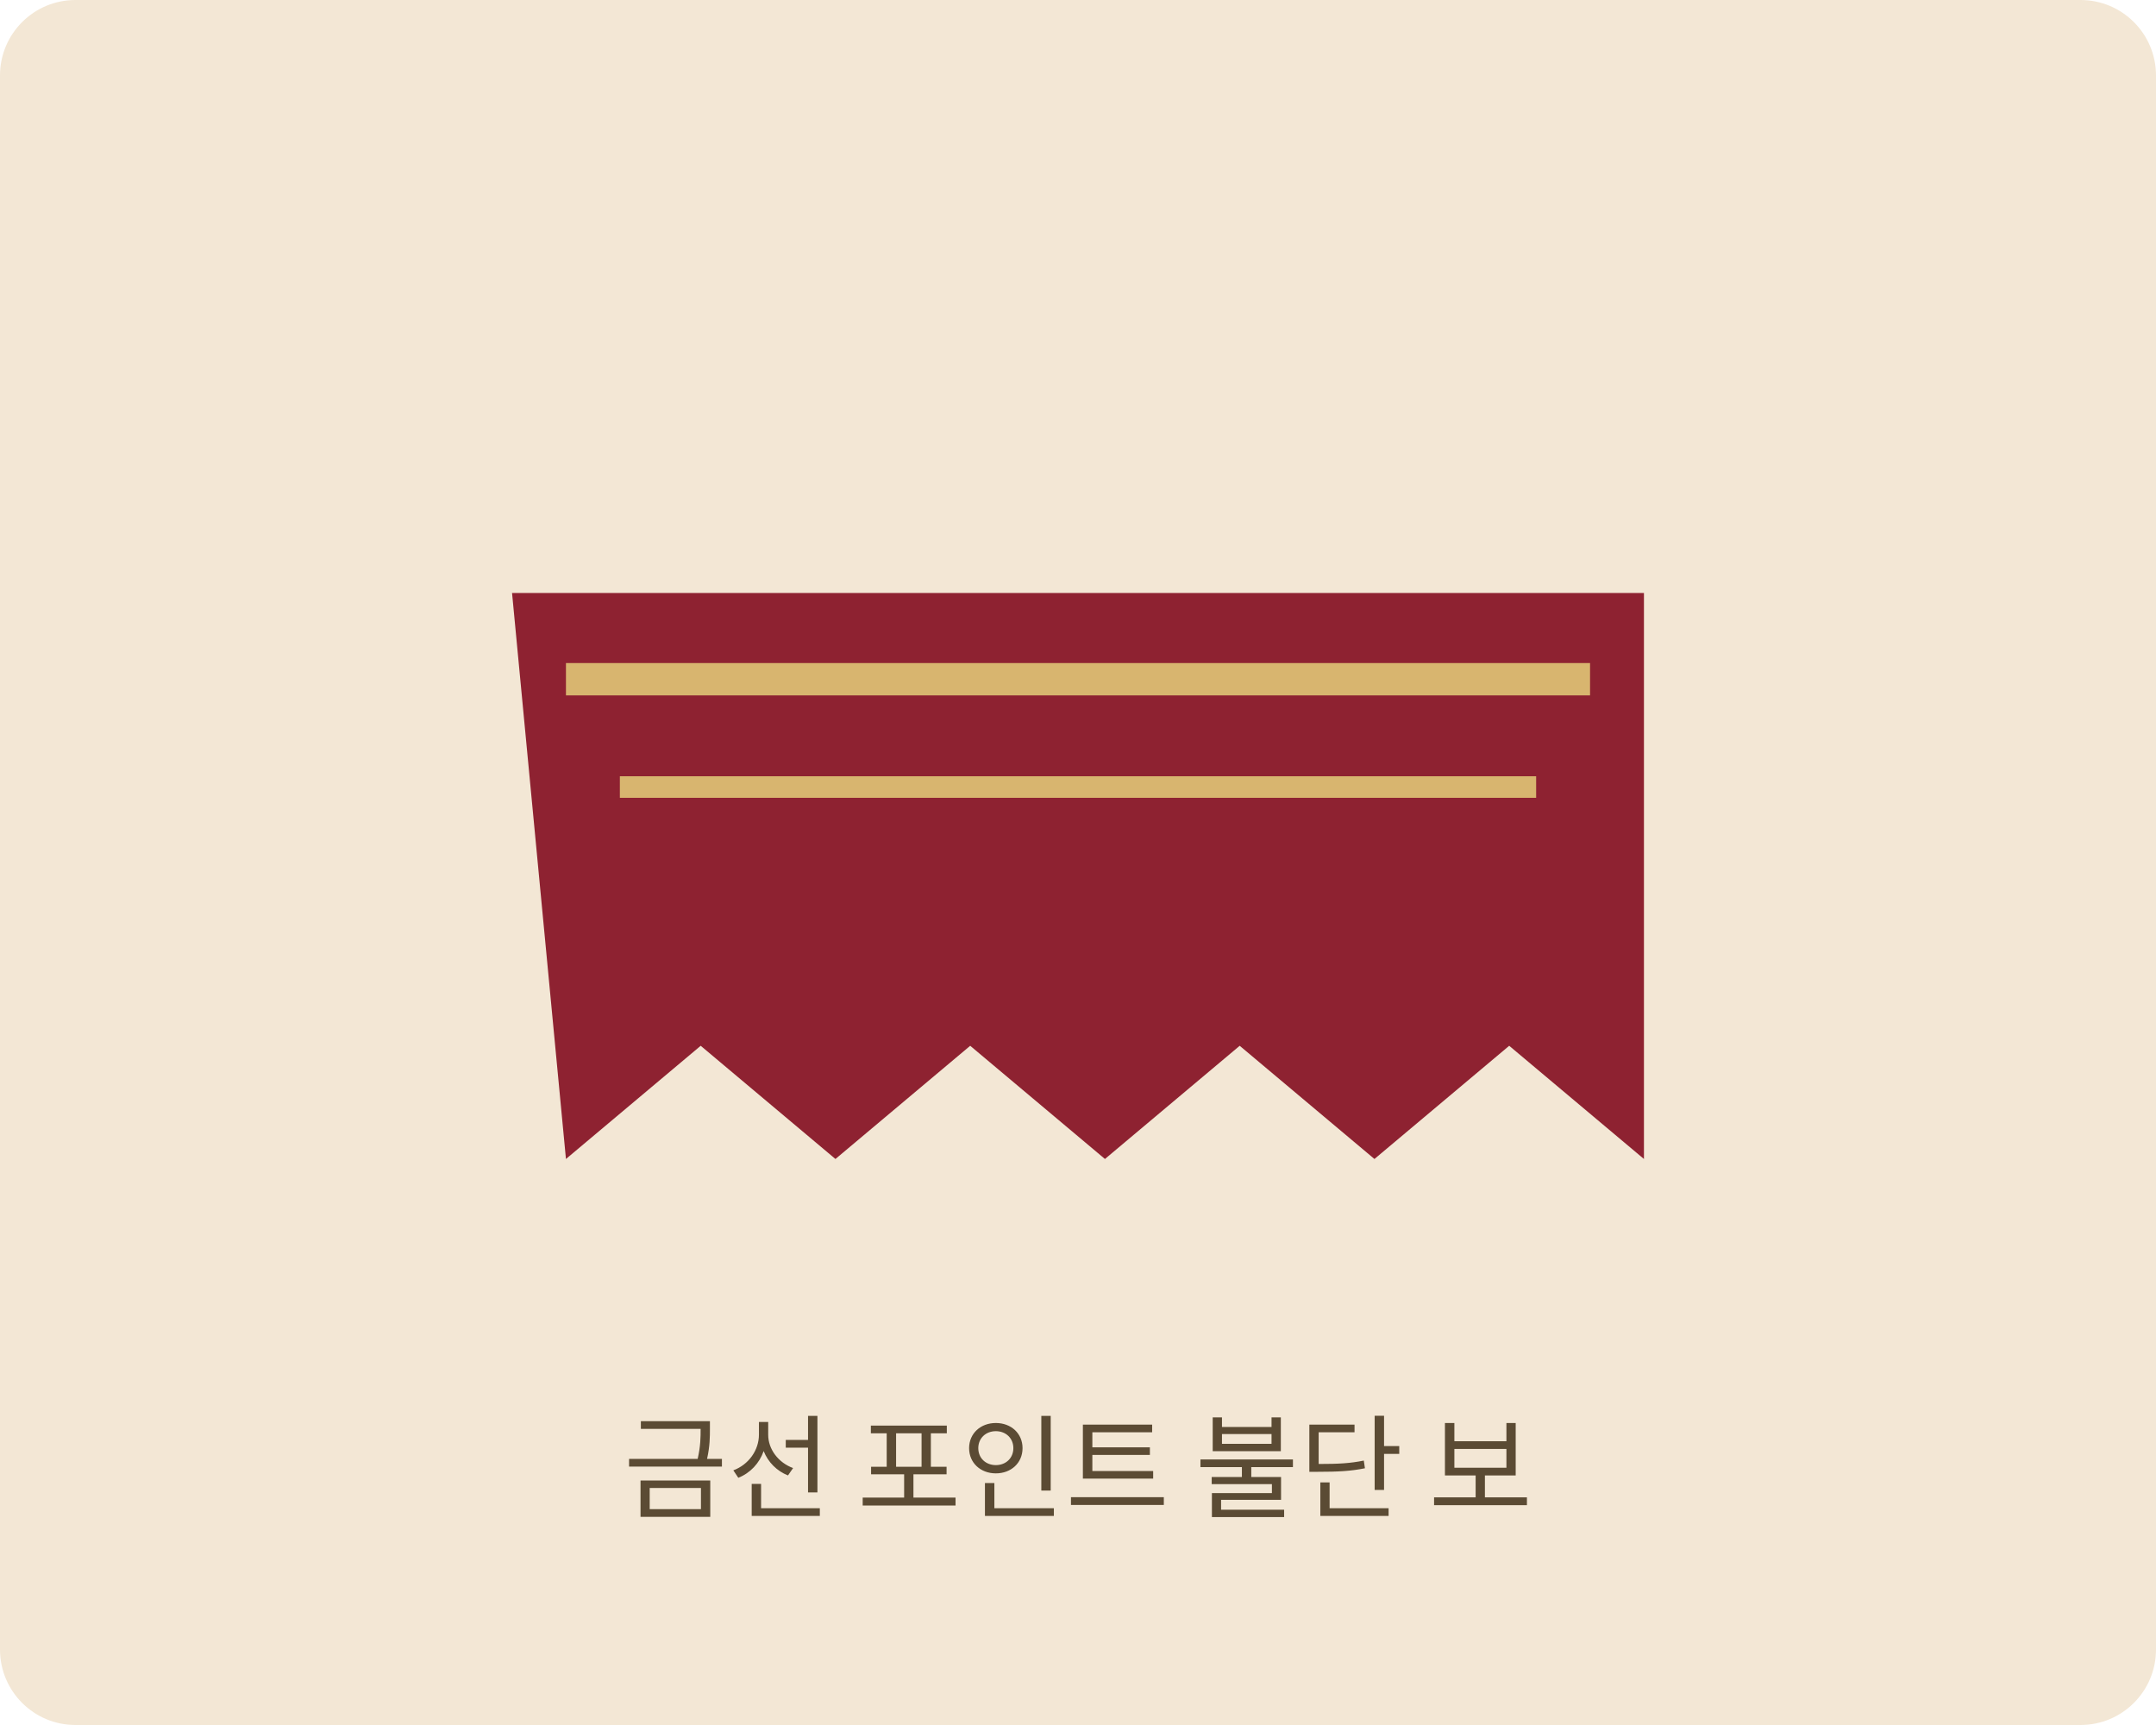
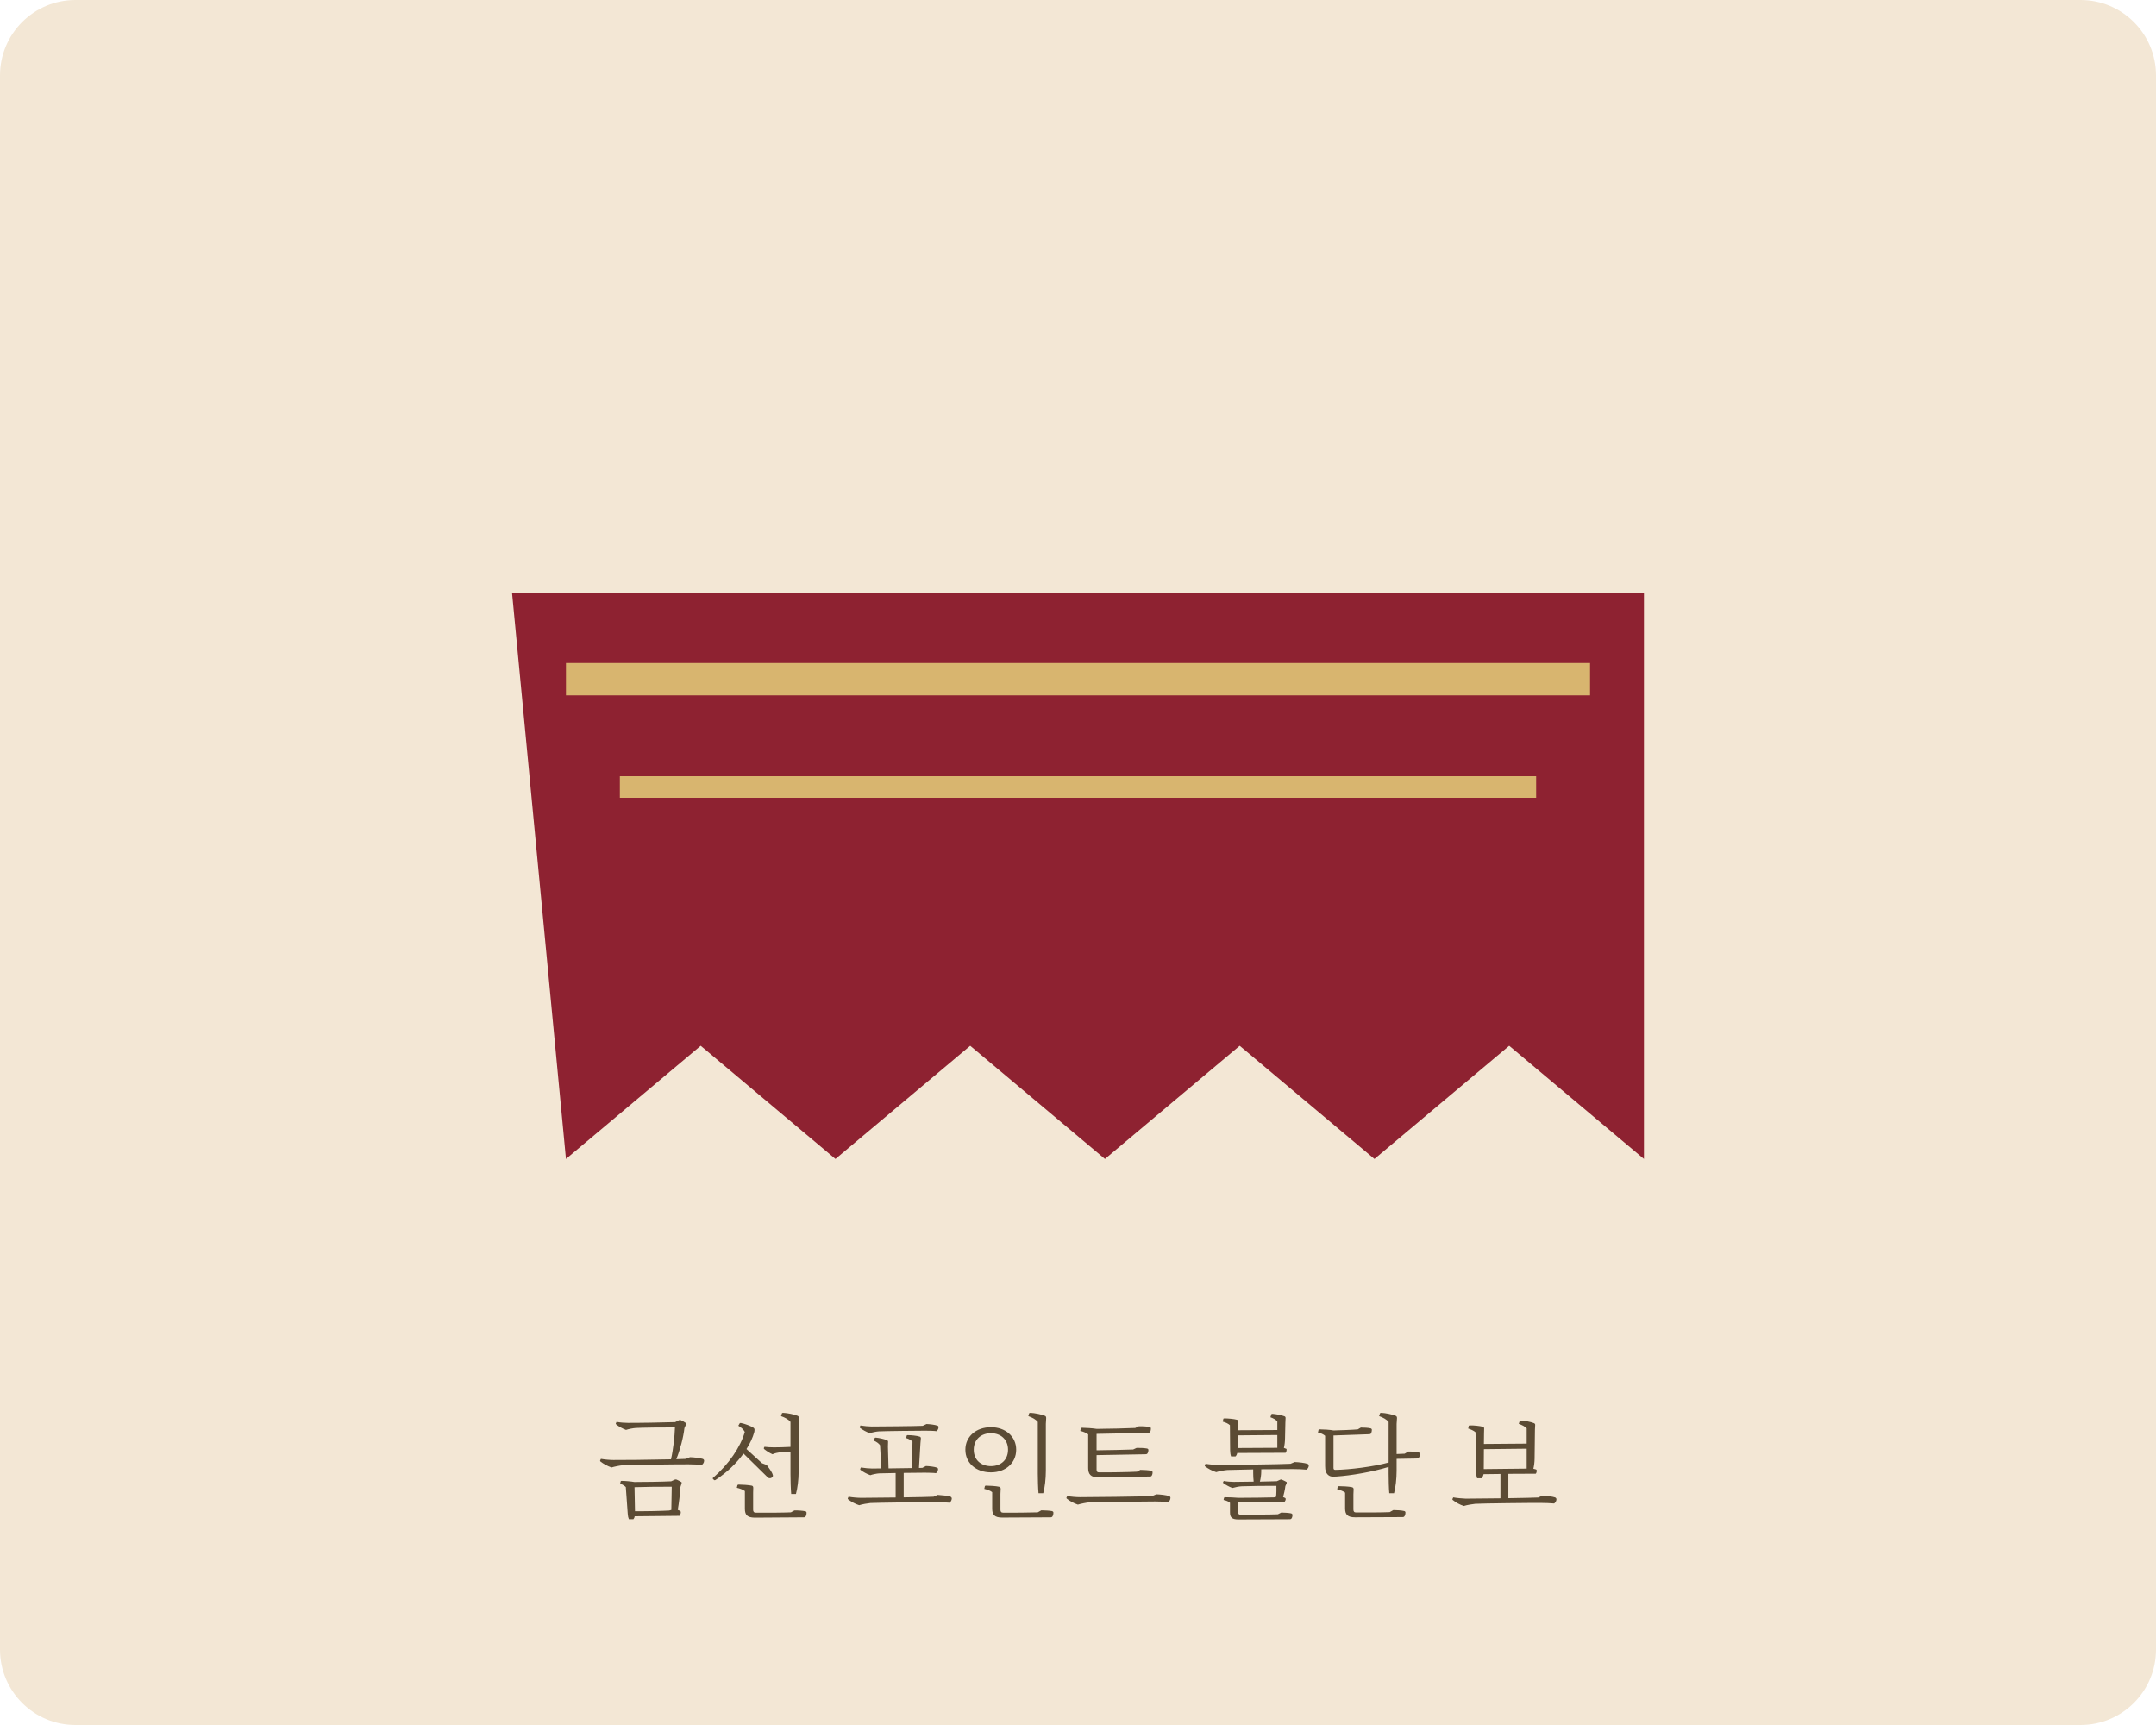
<svg xmlns="http://www.w3.org/2000/svg" width="800" height="640" viewBox="0 0 800 640" fill="none">
  <rect width="800" height="640" rx="28" fill="#F3E7D5" />
  <path d="M190 220H610V430L560 388L510 430L460 388L410 430L360 388L310 430L260 388L210 430L190 220Z" fill="#8E2231" />
  <path d="M210 252H590" stroke="#D8B56F" stroke-width="12" />
  <path d="M230 292H570" stroke="#D8B56F" stroke-width="8" />
-   <text x="400" y="560" text-anchor="middle" fill="#5B4B34" font-family="Georgia, serif" font-size="42">금선 포인트 불단 보</text>
+   <text x="400" y="560" text-anchor="middle" fill="#5B4B34" font-family="Noto Serif KR, Noto Serif CJK KR, serif" font-size="42">금선 포인트 불단 보</text>
</svg>
